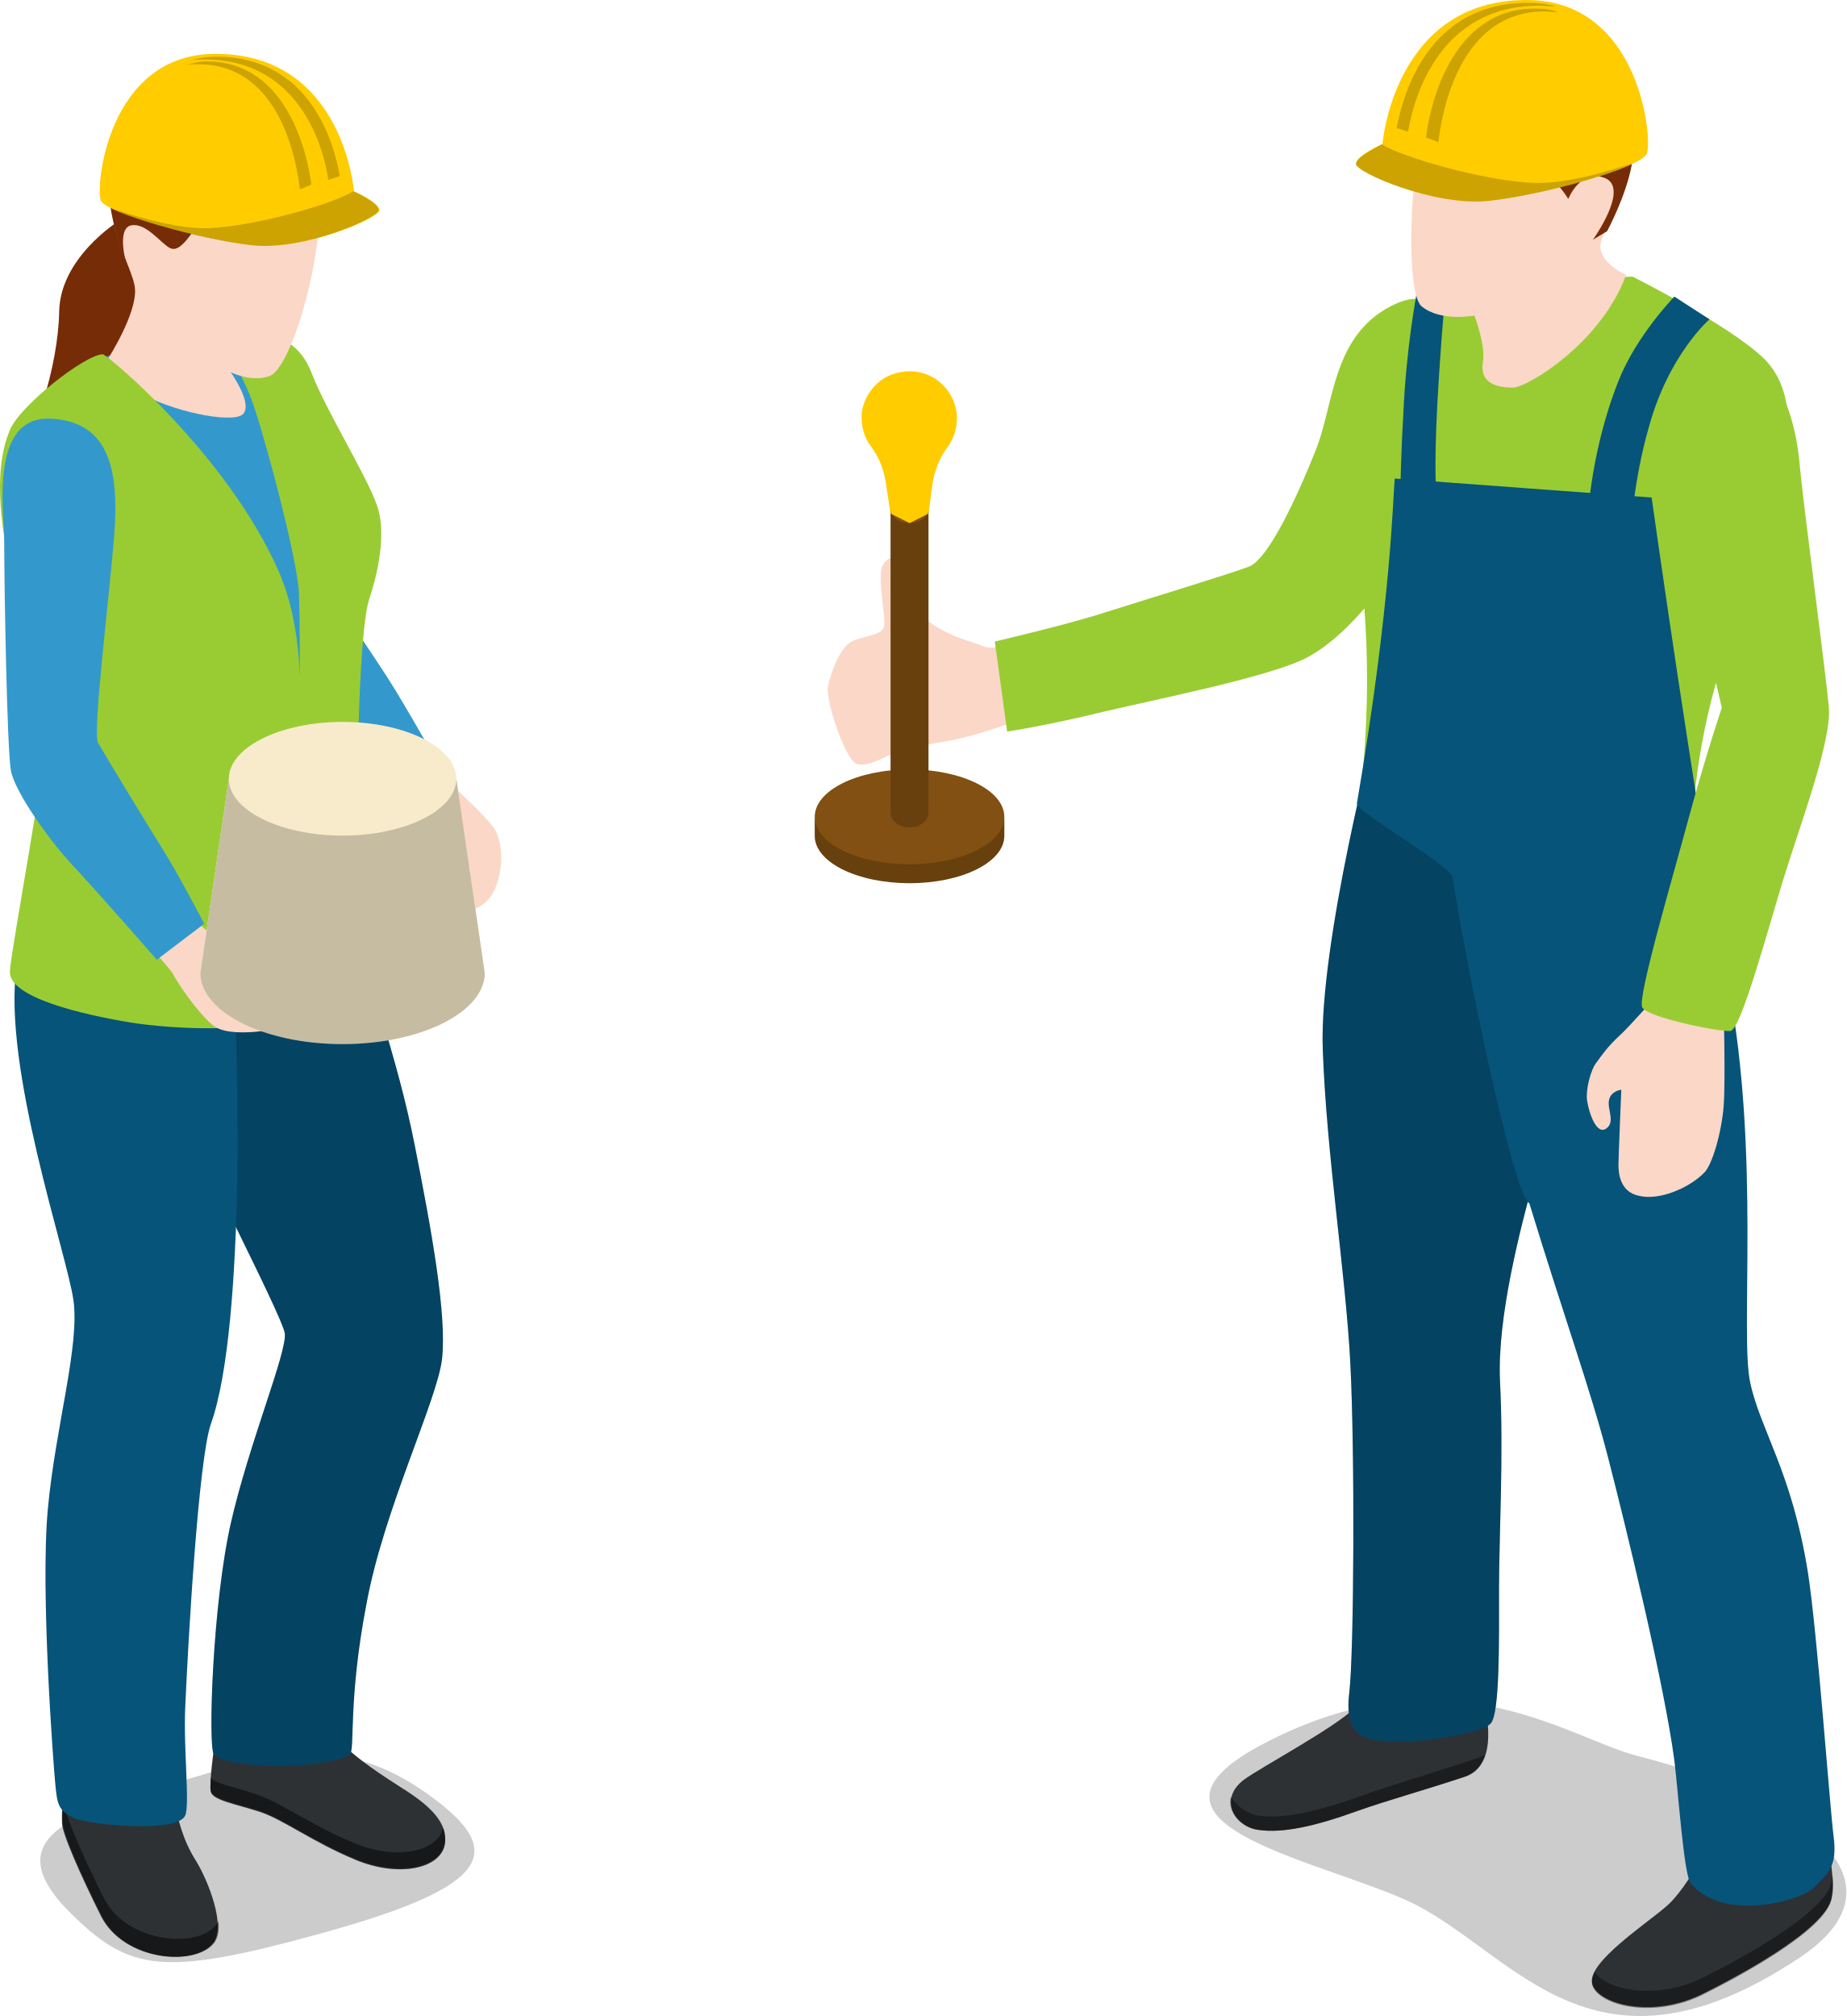
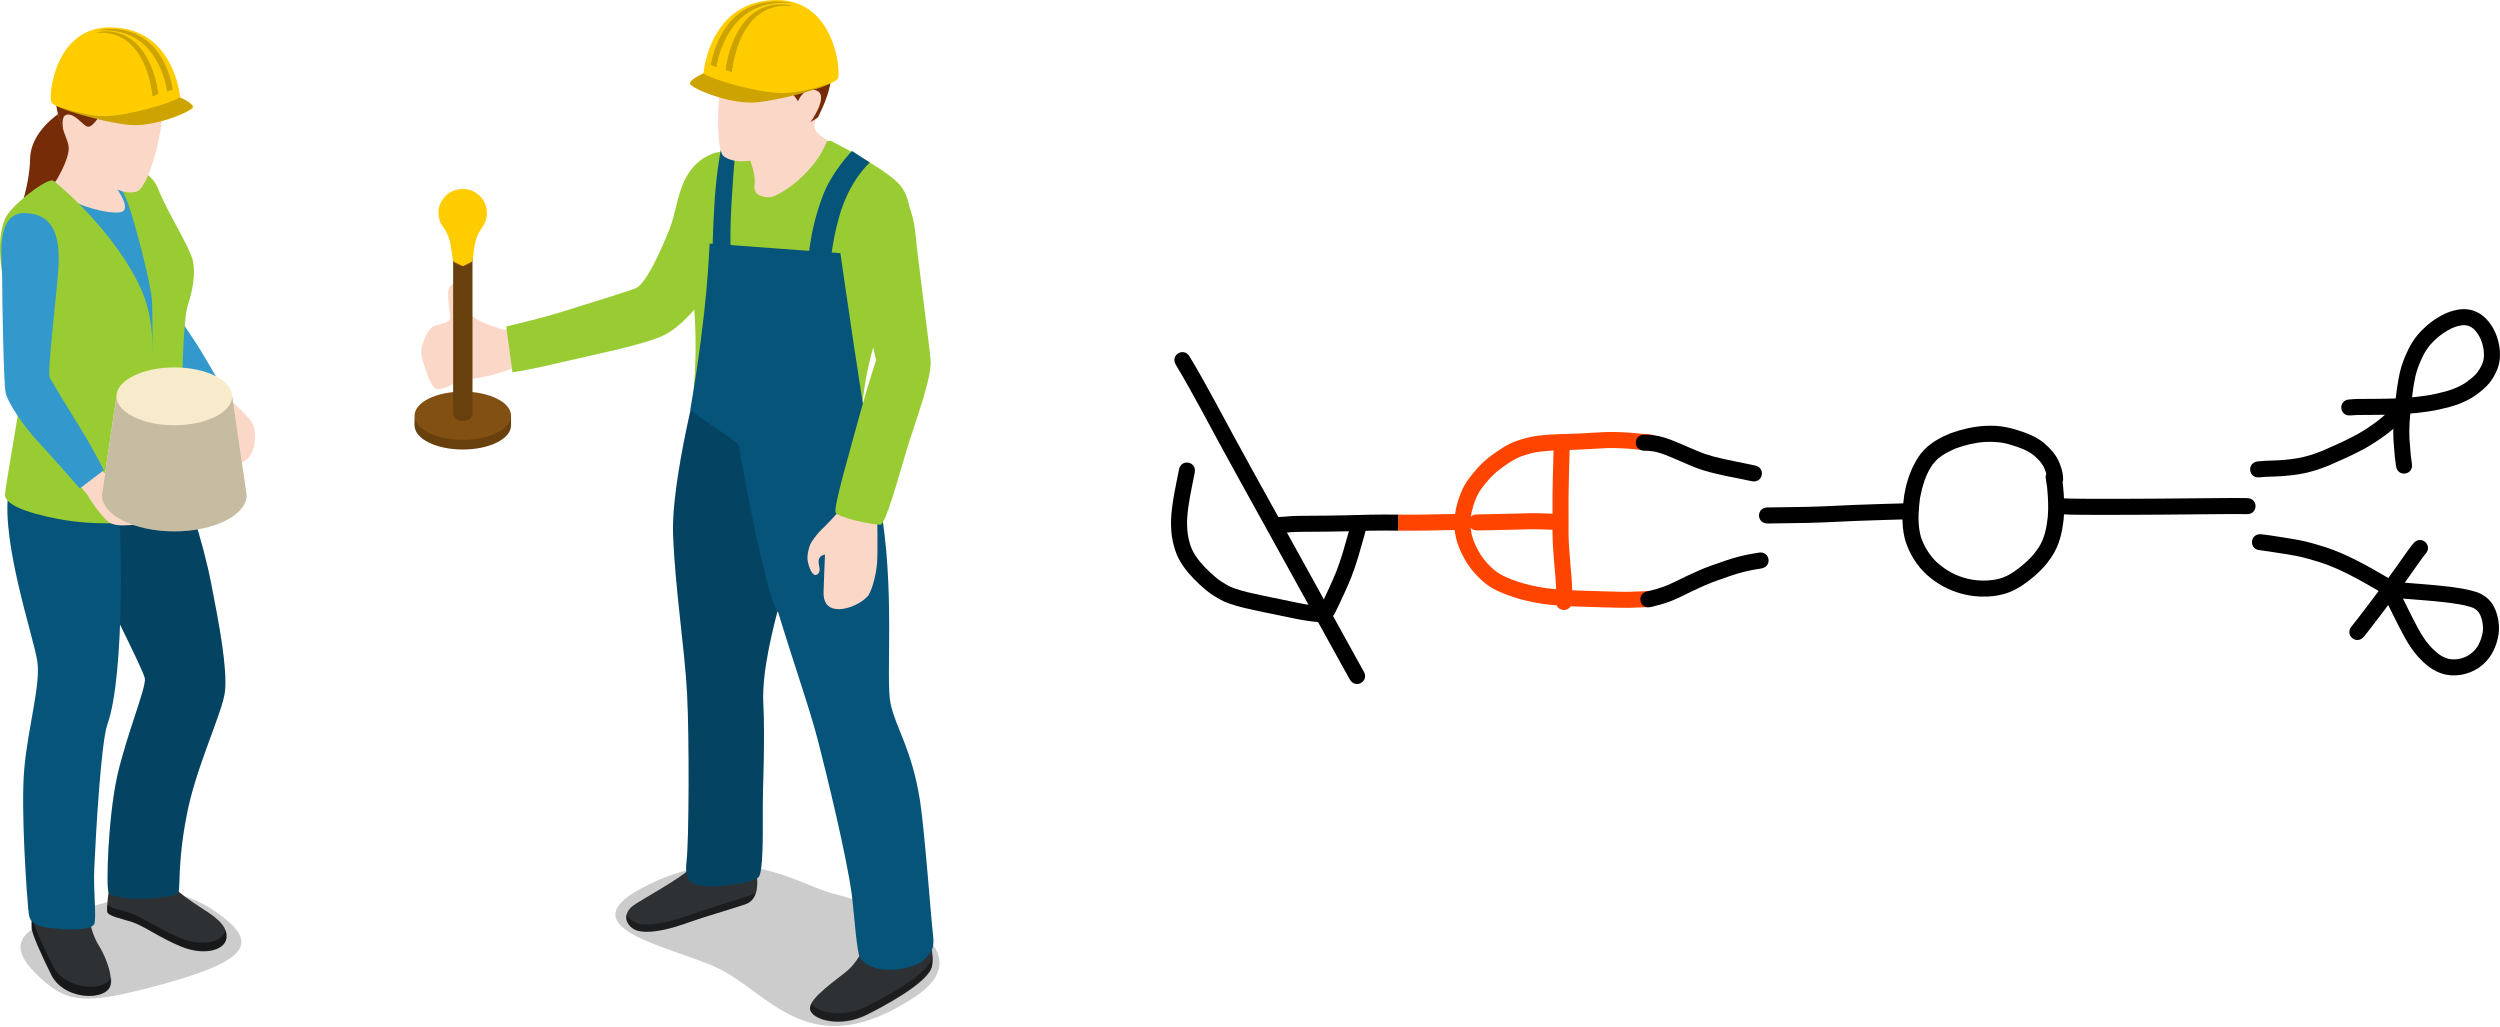
- <svg xmlns="http://www.w3.org/2000/svg" id="svg8" version="1.1" viewBox="0 0 51.543 56.289" height="56.289mm" width="51.543mm">
+ <svg xmlns="http://www.w3.org/2000/svg" id="svg8" version="1.1" viewBox="0 0 137.154 56.289" height="56.289mm" width="137.154mm">
  <defs id="defs2" />
  <g transform="translate(-94.74068,-106.2687)" id="layer1">
    <g transform="matrix(0.2645833,0,0,0.2645833,106.637,101.1622)" id="g889">
      <path style="fill:#fbd7c7" d="m 60.3,87.6 1.1,8.1 c 0,0 -3.9,1.4 -6.4,1.8 -2.5,0.4 -4.6,0.9 -5.3,1.1 -0.7,0.2 -3.1,1.8 -4.3,1.3 -1.2,-0.5 -3.3,-6.7 -3,-8.2 0.4,-1.8 1.4,-4.3 2.7,-4.8 1.3,-0.5 2.9,-0.6 3.2,-1.4 0.3,-0.8 -0.8,-5.4 -0.1,-6.6 0.7,-1.2 2,-0.9 2.1,-0.1 0.1,0.8 0.6,4.7 3,6.3 2.4,1.6 4.4,1.9 5.2,2.3 0.8,0.4 1.8,0.2 1.8,0.2 z" id="path815" />
      <path style="fill:#99cc33" d="m 60,87 1.3,9.5 c 0,0 4.1,-0.6 10.2,-2.1 6,-1.4 16.5,-3.5 20.8,-5.4 5.4,-2.4 10.9,-10.6 12.4,-14.3 1.5,-3.7 7.6,-28.5 -2.9,-23.1 -6.2,3.2 -6,10.3 -7.9,15.1 -1.9,4.8 -5,11.6 -7.1,12.4 C 84.7,79.9 75.5,82.7 71.4,84 67.7,85.2 60,87 60,87 Z" id="path817" />
      <path style="fill:#99cc33" d="m 98,107.9 c 2.5,-17.6 0.6,-27.2 0.3,-31.7 -0.5,-8 -3,-19.4 1.6,-22.3 2.7,-1.7 7.2,-4.3 9.9,-5.1 l 17.5,-0.3 c 0,0 10,5 13.7,8.5 6.1,5.7 0.6,18.4 -3.5,29.9 -6.3,17.8 -3.2,31.6 -3.7,32.5 -0.8,1.6 -30.3,3.4 -37.1,-1.6 -0.8,-0.6 0.7,-6 1.3,-9.9 z" id="path819" />
      <path style="opacity:0.2" d="m 144.9,225.9 c 12.3,-8.2 -0.2,-17 -17.1,-21.3 -7.4,-1.9 -20.2,-11.6 -39.8,-1.1 -15.8,8.5 7.5,12.3 16.4,16.8 10.7,5.5 19,19.9 40.5,5.6 z" id="path821" />
      <path style="fill:#2d3134" d="m 110.5,194.5 -10.4,1.2 c 0,0 -0.2,1.8 -2.1,3.8 -1.9,2 -10.1,6.4 -11.7,7.6 -2.8,2.1 -0.9,5 1.5,5.3 2.6,0.4 6.1,-0.4 10.5,-2 3.4,-1.2 7.4,-2.3 11.3,-3.6 3.3,-1.1 2.5,-5.9 2,-8 -0.6,-2 -1.1,-4.3 -1.1,-4.3 z" id="path823" />
      <path style="opacity:0.4" d="m 87.8,210.9 c 2.7,0.4 6.5,-0.5 11.2,-2.2 3.7,-1.3 7.9,-2.5 12,-3.9 0.3,-0.1 0.5,-0.2 0.7,-0.3 -0.3,1 -1,1.9 -2.2,2.3 -3.8,1.3 -7.8,2.4 -11.3,3.6 -4.4,1.6 -7.9,2.4 -10.5,2 -1.8,-0.3 -3.2,-1.9 -2.8,-3.5 0.6,1 1.7,1.8 2.9,2 z" id="path825" />
      <path style="fill:#06547a" d="m 100.3,95.6 c 0,0 -6.1,23.2 -5.7,34.4 0.4,11.2 2.4,23.6 2.9,33 0.5,9.4 0.4,30.7 -0.1,34.9 -0.6,4.8 1.8,5.1 4.8,5.2 3.1,0.1 9.1,-0.9 10.1,-1.9 1,-1 0.9,-8.7 0.9,-14.3 0,-5.6 0.5,-14 0.1,-21.9 -0.3,-6.8 2.2,-16.2 3.6,-21.4 1.4,-5.2 7.4,-22.6 7.8,-27.4 0.4,-4.8 0.1,-15.2 0.1,-15.2 z" id="path827" />
      <path style="opacity:0.2" d="m 100.3,95.6 c 0,0 -6.1,23.2 -5.7,34.4 0.4,11.2 2.4,23.6 2.9,33 0.5,9.4 0.4,30.7 -0.1,34.9 -0.6,4.8 1.8,5.1 4.8,5.2 3.1,0.1 9.1,-0.9 10.1,-1.9 1,-1 0.9,-8.7 0.9,-14.3 0,-5.6 0.5,-14 0.1,-21.9 -0.3,-6.8 2.2,-16.2 3.6,-21.4 1.4,-5.2 7.4,-22.6 7.8,-27.4 0.4,-4.8 0.1,-15.2 0.1,-15.2 z" id="path829" />
      <path style="fill:#2d3134" d="m 146.6,210.3 c -0.2,0.1 -10.6,2.2 -10.6,2.2 0,0 -2.7,6 -5.3,8.1 -2.1,1.8 -8,5.7 -7.7,7.9 0.3,2.2 6.3,4 11.9,1.1 2.6,-1.3 12.9,-6.6 13.4,-10.1 0.6,-3.9 -1.7,-9.2 -1.7,-9.2 z" id="path831" />
      <path style="opacity:0.4" d="m 134.9,227.9 c 2.6,-1.3 12.9,-6.6 13.4,-10.1 0,-0.2 0,-0.3 0.1,-0.5 0.1,0.8 0.1,1.6 -0.1,2.3 -0.5,3.5 -10.8,8.8 -13.4,10.1 -5.6,2.9 -11.6,1.1 -11.9,-1.1 0,-0.3 0.1,-0.7 0.3,-1.2 1.2,1.9 6.6,3.1 11.6,0.5 z" id="path833" />
      <g style="fill:#06547a" id="g841">
        <path d="m 102.2,69.8 c -0.2,1.6 -0.3,12.7 -4,34.3 0.1,1 9.9,6.5 10.1,7.8 1.2,8 6.3,33.3 8.1,34.4 3.7,12.1 6.5,19.8 8.3,26.8 1.8,7 5.9,23.7 7,32 0.4,3.2 1,12 1.7,12.9 3.3,4.1 11.3,2 12.9,0.6 1.7,-1.6 2.6,-2.4 2.2,-5.5 -0.4,-3.1 -1.7,-21.3 -2.7,-27.8 -1.7,-10.7 -5,-15 -6.1,-20.1 -1.1,-5.1 1.1,-24.1 -2.3,-42 -3.4,-17.9 -8.1,-51.4 -8.1,-51.4 z" id="path835" />
        <path d="m 135.4,53 c 0,0 -4.3,3.7 -6.4,11.4 -1.7,5.9 -1.7,10.6 -2.2,10.7 -0.5,0.1 -4.3,0 -4.3,0 0,0 0.1,-7.5 3.3,-15.6 1.9,-4.8 5.9,-8.9 5.9,-8.9 z" id="path837" />
        <path d="m 104.5,50.3 c 0,0 -1.1,5.7 -1.4,12.7 -0.3,5.3 -0.3,8 -0.3,8 l 3.8,0.6 c 0,0 -0.3,-2.3 0.1,-9.9 0.5,-8.7 1,-12.9 1,-12.9 z" id="path839" />
      </g>
      <path style="fill:#fbd7c7" d="m 126.6,48.3 c 0,0 -2.6,-1.1 -2.7,-2.9 -0.2,-1.9 5.6,-9.2 0.8,-16 -4.8,-6.8 -16.9,-5.5 -19,1.2 -2.1,6.7 -2.3,19.6 -0.7,21 2,1.7 5.6,1 5.6,1 0,0 1.2,3.1 0.9,4.9 -0.4,2.5 1.9,2.7 3.2,2.7 1.7,-0.1 9.4,-4.9 11.9,-11.9 z" id="path843" />
      <path style="fill:#762c07" d="m 124.6,43.7 -1.5,0.9 c 0,0 3.9,-5.4 1.3,-6.5 -2.6,-1.1 -3.9,2.2 -3.9,2.2 0,0 -1.9,-3.4 -5,-3.7 -3.1,-0.3 -11.4,-2.2 -11.1,-4.8 0.1,-1 3.4,-10 13.2,-8.3 9.9,1.7 10.2,9.9 9.6,13.2 -0.6,3.3 -2.6,7 -2.6,7 z" id="path845" />
      <path style="fill:#ffcc00" d="m 100.9,34.5 c 0,0 -2.8,1.2 -2.8,2.1 0,0.9 8.3,4.5 14,3.9 5.7,-0.6 16.1,-3.5 16.7,-5 0.6,-1.5 -0.7,-16.2 -12.7,-16.2 -14,0 -15.2,15.2 -15.2,15.2 z" id="path847" />
      <path style="opacity:0.2" d="m 98.1,36.6 c 0,0.9 8.3,4.5 14,3.9 4.6,-0.5 12.1,-2.4 15.2,-4 -3.1,1.1 -7.3,2.2 -10.4,2.1 -5.4,-0.2 -14.2,-2.8 -16.1,-4.1 0.1,0.1 -2.7,1.3 -2.7,2.1 z" id="path849" />
      <path style="opacity:0.2" d="m 102.4,32.8 1.2,0.4 c 0.6,-3.6 3.3,-13.3 13.8,-13.3 0.6,0 1.2,0.1 1.8,0.1 -0.9,-0.3 -1.9,-0.4 -3,-0.4 -10.4,0 -13.1,9.5 -13.8,13.2 z" id="path851" />
      <path style="opacity:0.2" d="m 106.8,34.3 c 0.3,-2.6 2,-13.8 11.2,-13.8 0.5,0 1,0.1 1.4,0.1 -0.7,-0.3 -1.5,-0.4 -2.4,-0.4 -9.1,0 -11.2,10.9 -11.5,13.6 z" id="path853" />
      <path style="fill:#fbd7c7" d="m 136.9,125.5 c 0,0 0.2,7.9 0,10.5 -0.2,2.7 -1.2,6.3 -2.1,7.1 -1.6,1.6 -4.7,2.9 -6.8,2.4 -2.1,-0.4 -2.2,-2.5 -2.2,-3.3 0,-0.8 0.3,-7.9 0.3,-7.9 0,0 -1.1,0.1 -1.3,1.1 -0.2,1 0.7,2.3 -0.3,3 -1,0.7 -1.8,-1.6 -2,-2.9 -0.2,-1.2 0.4,-3.4 1,-4.1 0.5,-0.7 1.2,-1.7 2.4,-2.8 1.2,-1.1 3.8,-4.1 3.8,-4.1 z" id="path855" />
      <path style="fill:#99cc33" d="m 135.8,56.2 c -4.7,1.1 -7.7,7 -6.1,13.9 1.6,6.9 3.7,13.1 4.8,15.9 1.1,2.8 2.2,8 2.2,8 0,0 -1.6,4.7 -3.4,11.3 -1.8,6.7 -5.5,19.2 -5,20.3 0.6,1.1 8.2,2.6 9.3,2.5 1.1,-0.1 3.8,-10.1 5.5,-15.7 1.7,-5.6 5.2,-14.8 4.9,-18.4 -0.3,-3.6 -2.8,-22.2 -3.1,-25.9 -0.6,-6.5 -3.7,-13.2 -9.1,-11.9 z" id="path857" />
    </g>
    <g transform="matrix(0.2645833,0,0,0.2645833,91.07451,100.3105)" id="g990">
      <path style="opacity:0.2" d="m 21.1,224.2 c 6.4,6.4 9.8,7 26.8,2.3 18.1,-5 19.3,-8.7 11.3,-14.5 -8,-5.8 -14.4,-5.1 -25.3,-1.8 -10.9,3.3 -21,5.7 -12.8,14 z" id="path944" />
      <path style="fill:#fbd7c7" d="m 60.5,104.4 c 0,0 4.3,3.9 5.4,5.4 1.4,2 0.9,5.9 -0.4,7.5 -1.4,1.7 -4,1.7 -4.2,1.3 -0.2,-0.4 1.9,-2.4 2.1,-3.3 0.1,-0.5 0,-1.3 0,-1.3 0,0 -0.8,0.2 -1.3,0 -1.9,-0.8 -4.1,-4.6 -4.2,-5.4 -0.1,-0.8 -1.3,-2.1 -1.3,-2.1 z" id="path946" />
      <path style="fill:#762c07" d="M 26.6,45.7 C 26.1,46 20.2,49.8 20.1,55.4 20,61.1 17.5,69.3 14.4,73.2 19.7,71.3 27.8,68.3 29,59.4 30.2,50.5 26.6,45.7 26.6,45.7 Z" id="path948" />
      <path style="fill:#2d3134" d="m 49.9,206.5 c 1.4,1.3 2.6,2.3 6.2,4.6 3.4,2.1 5,3.9 4.7,6 -0.4,2.6 -4.8,3.6 -9.4,1.7 -4.6,-1.9 -7.7,-4.3 -10.2,-5.1 -2.5,-0.8 -4.9,-1.2 -5.1,-2.1 -0.2,-1 0.4,-5.1 0.4,-5.1 z" id="path950" />
      <path style="opacity:0.5" d="m 41,211.9 c 2.6,0.9 5.6,3.2 10.2,5.1 4.5,1.9 8.9,0.9 9.4,-1.6 0.2,0.5 0.2,1 0.2,1.6 -0.4,2.6 -4.8,3.6 -9.4,1.7 -4.6,-1.9 -7.7,-4.3 -10.2,-5.1 -2.5,-0.8 -4.9,-1.2 -5.1,-2.1 -0.1,-0.3 0,-0.8 0,-1.4 0.5,0.7 2.6,1 4.9,1.8 z" id="path952" />
      <path style="fill:#2d3134" d="m 32.2,213 c 0.6,1.6 0.8,3.5 2.4,6 1.2,2 3.1,6.7 1.8,8.5 -1.9,2.6 -9.5,2 -11.9,-2.8 -2.1,-4.2 -4.1,-8.7 -4.1,-9.8 -0.1,-2.7 0.6,-5.2 0.6,-5.2 z" id="path954" />
      <path style="opacity:0.5" d="m 20.7,211.7 c 0,0.4 0,0.9 0,1.3 0,1.1 2,5.6 4.1,9.8 2.4,4.8 10,5.4 11.9,2.8 0.1,-0.1 0.2,-0.3 0.2,-0.4 0.1,0.9 0,1.7 -0.4,2.3 -1.9,2.6 -9.5,2 -11.9,-2.8 -2.1,-4.2 -4.1,-8.7 -4.1,-9.8 -0.1,-1.2 0,-2.3 0.2,-3.2 z" id="path956" />
      <path style="fill:#06547a" d="m 50,117.7 c 2.5,7.1 5.8,16.5 7.6,25.6 1.8,9.1 3.4,17.9 2.9,22.6 -0.5,4.4 -6.2,16 -8,26 -1.9,9.9 -1.2,15.2 -1.7,15.7 -0.9,0.9 -5.5,1.3 -7.5,1.3 -2,0 -6.3,-0.3 -6.9,-1.3 -0.6,-1 -0.1,-15.9 1.8,-24.3 1.9,-8.4 6,-18.2 5.7,-20.1 -0.3,-1.9 -9.8,-20.1 -11.9,-25.5 -2.1,-5.4 -3.8,-21.8 -3.8,-21.8 z" id="path958" />
      <path style="opacity:0.2" d="m 50,117.7 c 2.5,7.1 5.8,16.5 7.6,25.6 1.8,9.1 3.4,17.9 2.9,22.6 -0.5,4.4 -6.2,16 -8,26 -1.9,9.9 -1.2,15.2 -1.7,15.7 -0.9,0.9 -5.5,1.3 -7.5,1.3 -2,0 -6.3,-0.3 -6.9,-1.3 -0.6,-1 -0.1,-15.9 1.8,-24.3 1.9,-8.4 6,-18.2 5.7,-20.1 -0.3,-1.9 -9.8,-20.1 -11.9,-25.5 -2.1,-5.4 -3.8,-21.8 -3.8,-21.8 z" id="path960" />
      <path style="fill:#06547a" d="m 38.3,117.5 c 0,0 0.8,19.2 0.6,29.4 -0.2,10.2 -0.9,20.6 -2.8,25.9 -1.3,3.8 -2.4,22.9 -2.7,29.9 -0.2,4.4 0.5,10.2 0,11.4 -0.8,1.9 -10,1 -11.7,0.3 -1.7,-0.8 -1.8,-1.5 -2,-3.5 -0.2,-2 -1.6,-20.4 -0.8,-29.1 0.8,-8.7 3.4,-17.3 2.7,-22.1 -0.7,-4.9 -7.5,-24.6 -6,-35.1 1.5,-10.5 6.3,-14.8 6.3,-14.8 z" id="path962" />
      <path style="fill:#3399cc" d="m 60.7,104.2 -4,3.1 c 0,0 -4.3,-4.5 -7.5,-8.1 C 46,95.6 40,86.8 40,86.8 l 6.7,-4.6 c 0,0 6.6,9.4 8.9,13.2 2.3,3.8 5.1,8.8 5.1,8.8 z" id="path964" />
      <path style="fill:#3399cc" d="m 43.3,58 c -3.1,-0.9 -20.8,0.7 -24,5.6 -4.9,7.6 2.8,25.8 2.6,31.2 -0.1,5.3 -1.2,17.5 -1.7,20.1 -0.5,2.6 13.9,11.5 21.3,11.3 7.4,-0.2 8.7,-4.9 8.8,-7.1 0.1,-2.2 0,-20.7 -0.3,-23.5 -0.3,-2.8 -0.6,-6.6 0,-8.8 0.6,-2.2 5.1,-6.5 3.3,-10.5 C 51.5,72.3 48.2,68.7 47,65 46,61.4 45.1,58.5 43.3,58 Z" id="path966" />
      <path style="fill:#99cc33" d="m 36.7,58 c 1.4,-0.2 7.8,-1.9 10,3.8 1.6,4.2 6.4,11.8 7.1,14.6 0.7,2.7 0,6.4 -1,9.4 -1,3 -1.4,18.2 -1.1,25.3 0.3,7.1 2.9,15.1 2.1,16.7 -0.8,1.7 -6.1,2.3 -7.8,2 -1.7,-0.3 -0.9,-18 -0.7,-25.3 0.1,-3.4 0.3,-12.8 0.1,-19.3 C 45.3,81.6 41.6,67.9 40.4,64.7 39.2,61.4 36.7,58 36.7,58 Z" id="path968" />
      <path style="fill:#fbd7c7" d="m 36.3,31.8 c 5.2,0.1 12,6.1 11.3,13.8 -0.6,7.7 -3.4,15.9 -5.3,16.6 -1.9,0.7 -4.1,-0.4 -4.1,-0.4 0,0 2.5,3.5 1.2,4.5 -1.3,0.9 -7.6,-0.4 -10.9,-2.4 -3.3,-2 -3.2,-3.6 -3.2,-3.6 0,0 3,-4.7 2.8,-7.3 -0.2,-2.6 -4.4,-7.9 -1.6,-14.6 2.7,-6.4 5.8,-6.7 9.8,-6.6 z" id="path970" />
      <path style="fill:#762c07" d="m 47.7,41.9 c -0.4,1.3 -3.4,1.9 -6.2,2 -2.7,0.1 -5.3,0.4 -6.5,2 -1.2,1.6 -2.2,3.3 -3.2,2.8 -1,-0.5 -2.5,-2.7 -4.1,-2.4 -1.5,0.3 -0.6,3.7 -0.6,3.7 0,0 -4.7,-10.6 1,-16 4.1,-3.9 10.7,-3.7 15.2,0.1 4.4,3.7 4.6,7.2 4.4,7.8 z" id="path972" />
      <path style="fill:#99cc33" d="m 24.7,59.9 c -2,0.1 -8.8,5.5 -9.8,8 -3.8,8.9 4,26.2 4,30.3 0,4.1 -3.8,24 -4,26.8 -0.2,2.8 7.8,4.6 12.6,5.4 4.8,0.8 14.3,1.1 15.2,-0.7 0.9,-1.8 3.2,-18 3,-26.4 -0.2,-8.4 0.2,-14.2 -2.4,-20.4 -5.4,-12.4 -18.2,-23 -18.6,-23 z" id="path974" />
      <path style="fill:#fbd7c7" d="m 34.6,119.4 c 0,0 0.6,1.3 1.3,1.3 0.6,0 3.5,-0.1 4.2,1.3 0.7,1.4 0.6,2.2 2.5,3.3 1.9,1.2 5.5,1.4 5.4,2.5 -0.1,1.3 -2,2.5 -3.3,2.9 -1.3,0.4 -6.6,1.5 -8.4,0 -1.8,-1.5 -3.9,-4.8 -4.2,-5.4 -0.3,-0.6 -2.1,-2.3 -2.1,-2.9 0,-0.7 4.6,-3 4.6,-3 z" id="path976" />
      <path style="fill:#3399cc" d="m 35.4,120 -5,3.8 c 0,0 -6.1,-7 -9.1,-10.2 -2.2,-2.4 -5.9,-7.5 -6.3,-9.8 -0.4,-2.3 -0.7,-19.3 -0.7,-24.2 0,-3 -1.6,-13.2 4.9,-12.9 6.5,0.3 7.2,6 6.7,12.4 -0.5,6.4 -2.3,20.7 -1.7,21.8 0.5,0.9 5.1,8.5 6.8,11.2 1.7,2.7 4.4,7.9 4.4,7.9 z" id="path978" />
      <g id="g988">
        <path style="fill:#ffcc00" d="m 51.2,42.7 c 0,0 2.7,1.2 2.7,2 0,0.8 -7.9,4.3 -13.4,3.7 C 35,47.8 25.1,45 24.5,43.7 23.9,42.3 25.2,28.2 36.6,28.2 c 13.5,0 14.6,14.5 14.6,14.5 z" id="path980" />
        <path style="opacity:0.2" d="m 53.8,44.7 c 0,0.8 -7.9,4.3 -13.4,3.7 -4.4,-0.5 -11.5,-2.3 -14.5,-3.8 3,1 7,2.1 9.9,2 5.2,-0.2 13.6,-2.7 15.3,-3.9 0.1,0 2.7,1.2 2.7,2 z" id="path982" />
        <path style="opacity:0.2" d="m 49.7,41.1 -1.2,0.4 C 48,38 45.4,28.8 35.5,28.8 c -0.6,0 -1.2,0 -1.7,0.1 0.9,-0.2 1.8,-0.4 2.9,-0.4 9.8,0 12.4,9 13,12.6 z" id="path984" />
        <path style="opacity:0.2" d="M 45.5,42.5 C 45.2,40 43.6,29.3 34.8,29.3 c -0.5,0 -0.9,0 -1.4,0.1 0.7,-0.2 1.5,-0.4 2.3,-0.4 8.7,0 10.7,10.4 11,13 z" id="path986" />
      </g>
    </g>
    <g transform="translate(24.44993,-3.314011)" id="g1088">
      <path style="fill:#f8ebcb;stroke-width:0.265" d="m 79.854,134.766 c 2.196,0 3.969,0.9 3.969,1.984 l -0.794,-5.424 c 0,-0.873 -1.429,-1.587 -3.175,-1.587 -1.746,0 -3.175,0.714 -3.175,1.587 l -0.794,5.424 c 0,-1.085 1.773,-1.984 3.969,-1.984 z" id="path899-5" />
      <path style="fill:#f8ebcb;stroke-width:0.265" d="m 79.854,132.914 c -1.746,0 -3.175,-0.714 -3.175,-1.587 l -0.794,5.424 c 0,1.085 1.773,1.984 3.969,1.984 2.196,0 3.969,-0.9 3.969,-1.984 l -0.794,-5.424 c 0,0.873 -1.429,1.587 -3.175,1.587 z" id="path903-2" />
      <path style="opacity:0.2;stroke-width:0.265" d="m 79.854,132.914 c -1.746,0 -3.175,-0.714 -3.175,-1.587 l -0.794,5.424 c 0,1.085 1.773,1.984 3.969,1.984 2.196,0 3.969,-0.9 3.969,-1.984 l -0.794,-5.424 c 0,0.873 -1.429,1.587 -3.175,1.587 z" id="path905-9" />
    </g>
    <g id="g1075">
      <path style="fill:#825012;stroke-width:0.265" d="m 120.131,127.753 c -1.455,0 -2.646,0.582 -2.646,1.323 v 0.529 c 0,0.741 1.191,1.323 2.646,1.323 1.455,0 2.646,-0.582 2.646,-1.323 v -0.529 c 0,-0.741 -1.191,-1.323 -2.646,-1.323 z" id="path891" />
      <path style="opacity:0.2;stroke-width:0.265" d="m 120.131,130.399 c -1.455,0 -2.646,-0.582 -2.646,-1.323 v 0.529 c 0,0.741 1.191,1.323 2.646,1.323 1.455,0 2.646,-0.582 2.646,-1.323 v -0.529 c 0,0.741 -1.191,1.323 -2.646,1.323 z" id="path893" />
      <path style="fill:#825012;stroke-width:0.335" d="m 120.131,120.016 c -0.291,0 -0.529,0.169 -0.529,0.423 v 8.504 c 0,0.254 0.238,0.423 0.529,0.423 0.291,0 0.529,-0.169 0.529,-0.423 v -8.504 c 0,-0.254 -0.238,-0.423 -0.529,-0.423 z" id="path895" />
      <path style="fill:#ffcc00;stroke-width:0.265" d="m 121.454,117.963 c 0,-0.82 -0.741,-1.482 -1.614,-1.296 -0.529,0.106 -0.926,0.529 -1.032,1.058 -0.053,0.397 0.053,0.767 0.265,1.032 0.212,0.291 0.344,0.635 0.397,1.005 l 0.132,0.847 0.529,0.265 0.529,-0.265 0.106,-0.794 c 0.053,-0.37 0.185,-0.741 0.423,-1.058 0.159,-0.212 0.265,-0.503 0.265,-0.794 z" id="path901" />
      <path style="opacity:0.2;stroke-width:0.334" d="m 120.131,120.874 c -0.291,0 -0.529,-0.169 -0.529,-0.423 v 8.493 c 0,0.254 0.238,0.423 0.529,0.423 0.291,0 0.529,-0.169 0.529,-0.423 v -8.493 c 0,0.254 -0.238,0.423 -0.529,0.423 z" id="path897" />
    </g>
  </g>
+   <path style="fill:#ff4400;fill-opacity:1;fill-rule:nonzero;stroke:none;stroke-width:0.265" id="path3" d="m 90.471,23.823 c -0.259,-0.006 -0.516,-0.037 -0.774,-0.06 -0.502,-0.051 -1.005,-0.067 -1.509,-0.064 -0.464,0.019 -0.928,0.051 -1.392,0.075 -0.406,0.021 -0.812,0.034 -1.218,0.044 -0.372,0.007 -0.743,0.036 -1.114,0.075 -0.435,0.045 -0.858,0.156 -1.27,0.299 -0.52,0.187 -0.975,0.502 -1.415,0.829 -0.478,0.354 -0.871,0.795 -1.22,1.272 -0.353,0.479 -0.545,1.036 -0.682,1.608 -0.083,0.441 -0.117,0.895 -0.05,1.342 0.013,0.09 0.034,0.178 0.052,0.267 0.12,0.505 0.347,0.968 0.617,1.407 0.275,0.421 0.617,0.786 1.007,1.102 0.45,0.346 0.98,0.552 1.512,0.735 0.542,0.177 1.1,0.295 1.663,0.38 0.584,0.076 1.172,0.113 1.76,0.139 0.541,0.021 1.081,0.036 1.622,0.05 0.435,0.007 0.87,0.028 1.306,0.024 0.333,-0.009 0.666,-0.025 0.999,-0.037 0.047,-0.002 0.093,-0.003 0.14,-0.005 0.622,-0.021 0.592,-0.901 -0.03,-0.879 v 0 c -0.047,0.002 -0.095,0.003 -0.142,0.005 -0.326,0.012 -0.651,0.027 -0.977,0.037 -0.424,0.006 -0.849,-0.018 -1.273,-0.024 -0.535,-0.014 -1.07,-0.028 -1.605,-0.049 -0.558,-0.025 -1.115,-0.059 -1.669,-0.13 -0.51,-0.076 -1.015,-0.183 -1.507,-0.342 -0.436,-0.15 -0.876,-0.311 -1.249,-0.59 -0.315,-0.248 -0.584,-0.545 -0.808,-0.878 -0.217,-0.348 -0.401,-0.717 -0.503,-1.116 -0.085,-0.409 -0.092,-0.821 -0.008,-1.232 0.108,-0.459 0.255,-0.909 0.538,-1.294 0.295,-0.407 0.628,-0.783 1.033,-1.084 0.368,-0.274 0.746,-0.544 1.18,-0.704 0.348,-0.122 0.706,-0.216 1.074,-0.255 0.347,-0.037 0.694,-0.063 1.043,-0.07 0.414,-0.01 0.829,-0.023 1.243,-0.045 0.45,-0.024 0.901,-0.054 1.351,-0.074 0.477,-0.003 0.952,0.012 1.427,0.06 0.279,0.024 0.557,0.058 0.837,0.063 0.622,0.009 0.636,-0.87 0.013,-0.88 z" />
+   <path style="fill:#000000;fill-opacity:1;fill-rule:nonzero;stroke:none;stroke-width:0.265" id="path4" d="m 96.975,28.72 c 0.416,-0.006 0.832,-0.012 1.248,-0.018 0.607,-0.007 1.214,-0.015 1.821,-0.042 0.587,-0.03 1.175,-0.057 1.762,-0.081 0.543,-0.021 1.086,-0.038 1.629,-0.055 0.41,-0.012 0.819,-0.023 1.229,-0.034 0.622,-0.016 0.6,-0.896 -0.022,-0.88 v 0 c -0.411,0.01 -0.822,0.021 -1.233,0.034 -0.546,0.016 -1.092,0.034 -1.638,0.055 -0.589,0.024 -1.178,0.051 -1.766,0.081 -0.598,0.027 -1.196,0.035 -1.794,0.041 -0.416,0.006 -0.832,0.012 -1.248,0.018 -0.622,0.009 -0.61,0.889 0.013,0.88 z" />
+   <path style="fill:#000000;fill-opacity:1;fill-rule:nonzero;stroke:none;stroke-width:0.265" id="path5" d="m 113.186,26.263 c 0.002,-0.296 -0.089,-0.577 -0.194,-0.85 -0.176,-0.45 -0.497,-0.801 -0.857,-1.111 -0.437,-0.357 -0.968,-0.553 -1.499,-0.72 -0.368,-0.111 -0.744,-0.194 -1.128,-0.218 -0.275,-0.018 -0.349,-0.008 -0.627,0.002 -0.645,0.036 -1.272,0.19 -1.878,0.405 -0.503,0.21 -0.997,0.466 -1.388,0.853 -0.085,0.084 -0.16,0.178 -0.24,0.266 -0.403,0.545 -0.664,1.181 -0.819,1.838 -0.033,0.14 -0.056,0.282 -0.085,0.424 -0.094,0.681 -0.148,1.386 -0.038,2.069 0.023,0.143 0.06,0.283 0.09,0.424 0.231,0.733 0.637,1.398 1.212,1.913 0.118,0.106 0.247,0.198 0.37,0.297 0.636,0.457 1.365,0.744 2.141,0.841 0.142,0.018 0.285,0.022 0.428,0.034 0.523,0.014 1.05,-0.046 1.542,-0.233 0.294,-0.111 0.401,-0.186 0.672,-0.341 0.523,-0.355 1.019,-0.765 1.416,-1.26 0.081,-0.101 0.153,-0.209 0.23,-0.313 0.451,-0.673 0.594,-1.336 0.684,-2.124 0.056,-0.617 0.021,-1.235 -0.04,-1.849 -0.046,-0.332 -0.02,-0.17 -0.076,-0.486 -0.109,-0.613 -0.975,-0.459 -0.866,0.154 v 0 c 0.049,0.272 0.026,0.133 0.067,0.419 0.055,0.553 0.089,1.11 0.041,1.665 -0.066,0.6 -0.176,1.192 -0.52,1.703 -0.061,0.085 -0.119,0.173 -0.184,0.255 -0.332,0.422 -0.754,0.767 -1.191,1.074 -0.185,0.109 -0.299,0.186 -0.498,0.264 -0.385,0.152 -0.799,0.201 -1.211,0.194 -0.116,-0.008 -0.232,-0.01 -0.347,-0.024 -0.63,-0.073 -1.222,-0.297 -1.74,-0.663 -0.237,-0.185 -0.358,-0.263 -0.559,-0.485 -0.321,-0.355 -0.557,-0.772 -0.71,-1.223 -0.025,-0.11 -0.056,-0.22 -0.075,-0.331 -0.1,-0.591 -0.05,-1.213 0.026,-1.803 0.128,-0.656 0.307,-1.296 0.699,-1.849 0.144,-0.167 0.179,-0.222 0.35,-0.361 0.273,-0.222 0.595,-0.373 0.915,-0.513 0.522,-0.188 1.061,-0.321 1.617,-0.355 0.501,-0.022 0.978,0.015 1.457,0.176 0.419,0.13 0.843,0.275 1.192,0.55 0.253,0.212 0.483,0.45 0.608,0.761 0.069,0.174 0.136,0.353 0.134,0.543 0.009,0.622 0.889,0.61 0.88,-0.013 z" />
+   <path style="fill:#000000;fill-opacity:1;fill-rule:nonzero;stroke:none;stroke-width:0.265" id="path6" d="m 113.155,28.218 c 0.622,0.029 1.245,0.026 1.868,0.028 1.15,0.002 2.299,-0.003 3.449,-0.011 1.154,-0.008 2.308,-0.019 3.462,-0.03 0.446,-0.009 0.891,-0.003 1.337,0.002 0.622,0.007 0.633,-0.872 0.011,-0.88 v 0 c -0.452,-0.005 -0.904,-0.012 -1.356,-0.002 -1.153,0.011 -2.306,0.022 -3.459,0.03 -1.147,0.007 -2.294,0.013 -3.44,0.011 -0.628,-0.002 -1.256,-7.26e-4 -1.884,-0.028 -0.622,0.009 -0.61,0.889 0.013,0.88 z" />
+   <path style="fill:#ff4400;fill-opacity:1;fill-rule:nonzero;stroke:none;stroke-width:0.265" id="path7" d="m 85.243,24.277 c -0.007,0.35 -0.019,0.7 -0.029,1.05 -0.018,0.65 -0.033,1.3 -0.041,1.95 -0.003,0.648 -7.04e-4,1.295 5.95e-4,1.943 0.001,0.48 0.036,0.959 0.074,1.437 0.027,0.359 0.062,0.717 0.09,1.075 0.018,0.266 0.042,0.532 0.044,0.799 6.99e-4,0.146 -0.011,0.292 -0.02,0.438 -0.041,0.621 0.837,0.679 0.878,0.058 v 0 c 0.011,-0.168 0.023,-0.336 0.022,-0.504 -0.004,-0.287 -0.026,-0.572 -0.047,-0.858 -0.028,-0.359 -0.063,-0.717 -0.09,-1.076 -0.036,-0.456 -0.07,-0.912 -0.071,-1.369 -0.001,-0.644 -0.004,-1.287 -6.89e-4,-1.931 0.008,-0.645 0.022,-1.291 0.041,-1.936 0.01,-0.354 0.022,-0.707 0.029,-1.061 0.009,-0.622 -0.87,-0.636 -0.88,-0.013 z" />
+   <path style="fill:#ff4400;fill-opacity:1;fill-rule:nonzero;stroke:none;stroke-width:0.265" id="path8" d="m 85.338,28.194 c -0.257,-0.017 -0.515,-0.025 -0.772,-0.033 -0.488,-0.019 -0.977,0.002 -1.465,0.017 -0.539,0.017 -1.078,0.027 -1.617,0.036 -0.307,0.005 -0.156,0.002 -0.452,0.006 -0.622,0.008 -0.61,0.888 0.012,0.88 v 0 c 0.298,-0.004 0.147,-0.002 0.455,-0.006 0.543,-0.009 1.087,-0.019 1.63,-0.036 0.47,-0.014 0.94,-0.035 1.41,-0.017 0.242,0.008 0.483,0.015 0.724,0.03 0.62,0.054 0.696,-0.823 0.076,-0.877 z" />
+   <path style="fill:#000000;fill-opacity:1;fill-rule:nonzero;stroke:none;stroke-width:0.265" id="path9" d="m 90.204,24.727 c 0.075,3.48e-4 0.15,0.003 0.225,0.006 0.137,0.009 0.272,0.03 0.406,0.056 0.168,0.04 0.33,0.096 0.492,0.154 0.163,0.061 0.324,0.126 0.484,0.195 0.152,0.062 0.302,0.13 0.452,0.197 0.158,0.069 0.318,0.134 0.476,0.203 0.158,0.07 0.32,0.13 0.483,0.188 0.181,0.062 0.364,0.119 0.549,0.17 0.207,0.056 0.416,0.103 0.625,0.15 0.25,0.058 0.501,0.109 0.753,0.157 0.247,0.047 0.494,0.099 0.74,0.152 0.146,0.031 0.074,0.016 0.217,0.045 0.609,0.125 0.787,-0.736 0.177,-0.862 v 0 c -0.137,-0.028 -0.067,-0.014 -0.209,-0.044 -0.253,-0.054 -0.506,-0.107 -0.76,-0.156 -0.243,-0.046 -0.485,-0.096 -0.726,-0.152 -0.195,-0.043 -0.39,-0.088 -0.584,-0.14 -0.163,-0.045 -0.324,-0.096 -0.484,-0.15 -0.145,-0.052 -0.29,-0.106 -0.432,-0.168 -0.155,-0.067 -0.312,-0.132 -0.467,-0.199 -0.153,-0.068 -0.306,-0.138 -0.462,-0.201 -0.177,-0.076 -0.355,-0.148 -0.536,-0.215 -0.204,-0.073 -0.41,-0.143 -0.622,-0.189 -0.177,-0.034 -0.355,-0.061 -0.535,-0.071 -0.083,-0.004 -0.166,-0.006 -0.249,-0.007 -0.622,-0.009 -0.636,0.87 -0.013,0.88 z" />
+   <path style="fill:#000000;fill-opacity:1;fill-rule:nonzero;stroke:none;stroke-width:0.265" id="path10" d="m 90.573,33.298 c -0.007,0.002 -0.028,0.007 -0.021,0.005 0.093,-0.019 0.186,-0.045 0.279,-0.067 0.209,-0.047 0.413,-0.115 0.617,-0.182 0.251,-0.081 0.492,-0.189 0.731,-0.3 0.229,-0.109 0.456,-0.222 0.684,-0.334 0.221,-0.105 0.443,-0.206 0.667,-0.305 0.219,-0.1 0.445,-0.183 0.67,-0.266 0.254,-0.092 0.511,-0.178 0.766,-0.266 0.207,-0.073 0.419,-0.134 0.631,-0.191 0.181,-0.048 0.364,-0.087 0.547,-0.123 0.145,-0.029 0.291,-0.048 0.436,-0.073 0.021,-0.004 0.043,-0.008 0.064,-0.012 0.611,-0.117 0.446,-0.981 -0.165,-0.864 v 0 c -0.017,0.003 -0.035,0.007 -0.052,0.01 -0.15,0.027 -0.303,0.045 -0.452,0.076 -0.203,0.04 -0.406,0.083 -0.607,0.137 -0.232,0.063 -0.463,0.129 -0.689,0.209 -0.261,0.09 -0.523,0.177 -0.782,0.272 -0.244,0.089 -0.488,0.18 -0.724,0.287 -0.234,0.104 -0.467,0.209 -0.697,0.319 -0.222,0.109 -0.442,0.219 -0.666,0.325 -0.209,0.097 -0.419,0.193 -0.64,0.264 -0.181,0.06 -0.361,0.121 -0.547,0.162 -0.093,0.023 -0.186,0.047 -0.279,0.067 -0.601,0.162 -0.372,1.012 0.229,0.85 z" />
+   <path style="fill:#ff4400;fill-opacity:1;fill-rule:nonzero;stroke:none;stroke-width:0.265" d="m 76.702,29.113 c 0.561,0.003 1.121,0.005 1.682,-0.007 0.449,-0.009 0.898,-0.023 1.348,-0.026 0.184,-9.97e-4 0.369,0.002 0.553,0.005 0.622,0.009 0.636,-0.87 0.013,-0.88 l 1.1e-5,-3.6e-5 c -0.19,-0.003 -0.38,-0.006 -0.571,-0.005 -0.454,0.003 -0.907,0.017 -1.361,0.026 -0.553,0.012 -1.106,0.01 -1.659,0.007" id="path20" />
+   <path style="fill:#000000;fill-opacity:1;fill-rule:nonzero;stroke:none;stroke-width:0.265" d="m 76.707,28.233 c -0.514,-0.006 -1.028,-0.006 -1.542,0.003 -0.451,0.009 -0.902,0.024 -1.353,0.035 -0.377,0.009 -0.754,0.014 -1.131,0.018 -0.261,0.003 -0.522,0.005 -0.782,0.006 -0.187,5.55e-4 -0.374,-8.9e-5 -0.561,0.005 -0.15,0.004 -0.299,0.009 -0.449,0.011 -0.138,0.008 -0.275,0.022 -0.413,0.033 -0.093,0.007 -0.186,0.012 -0.28,0.016 -0.622,0.028 -0.582,0.907 0.04,0.879 v 0 c 0.102,-0.005 0.205,-0.01 0.307,-0.018 0.121,-0.009 0.242,-0.021 0.363,-0.031 0.151,-0.003 0.303,-0.007 0.454,-0.012 0.181,-0.005 0.361,-0.004 0.542,-0.004 0.263,-0.001 0.525,-0.003 0.788,-0.006 0.381,-0.004 0.762,-0.009 1.143,-0.018 0.449,-0.011 0.898,-0.026 1.347,-0.035 0.507,-0.009 1.014,-0.01 1.521,-0.003" id="path11" />
+   <path style="fill:#000000;fill-opacity:1;fill-rule:nonzero;stroke:none;stroke-width:0.265" id="path12" d="m 64.513,20.022 c 0.476,0.784 0.914,1.592 1.356,2.395 1.388,2.587 2.814,5.153 4.237,7.721 1.18,2.123 2.343,4.255 3.523,6.377 0.141,0.254 0.282,0.508 0.424,0.761 0.303,0.544 1.072,0.116 0.769,-0.428 v 0 c -0.141,-0.254 -0.282,-0.507 -0.423,-0.761 -1.18,-2.122 -2.343,-4.254 -3.522,-6.376 -1.423,-2.567 -2.848,-5.132 -4.236,-7.719 -0.452,-0.822 -0.9,-1.647 -1.388,-2.448 -0.337,-0.523 -1.077,-0.046 -0.74,0.477 z" />
+   <path style="fill:#000000;fill-opacity:1;fill-rule:nonzero;stroke:none;stroke-width:0.265" id="path13" d="m 74.081,28.825 c -0.028,0.14 -0.068,0.277 -0.105,0.414 -0.104,0.349 -0.2,0.701 -0.301,1.051 -0.106,0.359 -0.231,0.712 -0.362,1.062 -0.121,0.299 -0.251,0.596 -0.387,0.889 -0.093,0.209 -0.196,0.414 -0.292,0.623 -0.061,0.135 -0.129,0.267 -0.195,0.4 -0.276,0.557 0.512,0.948 0.788,0.391 v 0 c 0.07,-0.141 0.141,-0.28 0.206,-0.423 0.095,-0.207 0.198,-0.412 0.291,-0.62 0.145,-0.313 0.284,-0.63 0.413,-0.951 0.139,-0.372 0.271,-0.746 0.383,-1.126 0.102,-0.355 0.2,-0.711 0.305,-1.065 0.049,-0.18 0.102,-0.36 0.13,-0.544 0.071,-0.618 -0.803,-0.719 -0.874,-0.101 z" />
+   <path style="fill:#000000;fill-opacity:1;fill-rule:nonzero;stroke:none;stroke-width:0.265" id="path14" d="m 72.503,33.266 c -0.153,-0.015 -0.306,-0.034 -0.459,-0.052 -0.27,-0.03 -0.538,-0.08 -0.804,-0.132 -0.326,-0.069 -0.652,-0.136 -0.978,-0.204 -0.302,-0.06 -0.603,-0.125 -0.905,-0.186 -0.296,-0.06 -0.59,-0.125 -0.883,-0.195 -0.261,-0.061 -0.517,-0.138 -0.77,-0.224 -0.235,-0.079 -0.448,-0.211 -0.657,-0.342 -0.237,-0.145 -0.442,-0.336 -0.65,-0.519 -0.196,-0.183 -0.381,-0.378 -0.554,-0.583 -0.162,-0.192 -0.302,-0.401 -0.417,-0.624 -0.108,-0.219 -0.172,-0.455 -0.225,-0.692 -0.068,-0.301 -0.076,-0.609 -0.077,-0.916 0.013,-0.441 0.081,-0.878 0.155,-1.313 0.072,-0.401 0.155,-0.799 0.235,-1.198 0.011,-0.053 0.021,-0.107 0.031,-0.16 0.119,-0.611 -0.745,-0.779 -0.864,-0.168 v 0 c -0.01,0.052 -0.02,0.103 -0.03,0.155 -0.082,0.408 -0.166,0.815 -0.24,1.224 -0.082,0.485 -0.157,0.973 -0.168,1.465 0.002,0.371 0.016,0.744 0.1,1.107 0.072,0.311 0.159,0.619 0.304,0.905 0.147,0.278 0.32,0.543 0.524,0.783 0.201,0.237 0.414,0.463 0.643,0.674 0.245,0.216 0.488,0.437 0.768,0.607 0.267,0.166 0.54,0.329 0.84,0.428 0.279,0.094 0.562,0.18 0.849,0.247 0.303,0.072 0.607,0.139 0.912,0.201 0.3,0.061 0.6,0.125 0.9,0.185 0.33,0.069 0.661,0.137 0.991,0.207 0.287,0.055 0.574,0.109 0.865,0.141 0.152,0.019 0.303,0.037 0.455,0.052 0.617,0.078 0.728,-0.795 0.11,-0.873 z" />
+   <path style="fill:#000000;fill-opacity:1;fill-rule:nonzero;stroke:none;stroke-width:0.265" id="path15" d="m 123.97,26.186 c 0.224,-0.026 0.45,-0.031 0.676,-0.038 0.507,-0.013 1.012,-0.056 1.513,-0.136 0.56,-0.09 1.096,-0.269 1.621,-0.481 0.555,-0.24 1.107,-0.487 1.646,-0.762 0.51,-0.255 0.987,-0.567 1.448,-0.902 0.26,-0.191 0.504,-0.404 0.74,-0.623 0.456,-0.424 -0.143,-1.068 -0.599,-0.645 v 0 c -0.211,0.196 -0.428,0.386 -0.66,0.557 -0.423,0.308 -0.861,0.595 -1.33,0.829 -0.516,0.264 -1.045,0.499 -1.576,0.73 -0.463,0.188 -0.936,0.347 -1.431,0.428 -0.464,0.076 -0.932,0.113 -1.401,0.125 -0.253,0.008 -0.507,0.016 -0.759,0.045 -0.617,0.079 -0.506,0.952 0.111,0.873 z" />
+   <path style="fill:#000000;fill-opacity:1;fill-rule:nonzero;stroke:none;stroke-width:0.265" id="path16" d="m 124.007,30.188 c 0.253,0.033 0.504,0.074 0.756,0.111 0.392,0.065 0.787,0.117 1.177,0.192 0.466,0.089 0.92,0.226 1.372,0.368 0.533,0.173 1.044,0.403 1.544,0.654 0.536,0.271 1.06,0.565 1.577,0.871 0.282,0.167 0.145,0.085 0.412,0.247 0.532,0.324 0.989,-0.428 0.458,-0.752 v 0 c -0.277,-0.168 -0.136,-0.084 -0.422,-0.253 -0.535,-0.316 -1.076,-0.62 -1.631,-0.901 -0.542,-0.272 -1.097,-0.521 -1.675,-0.707 -0.484,-0.152 -0.971,-0.298 -1.47,-0.393 -0.404,-0.077 -0.81,-0.133 -1.216,-0.199 -0.289,-0.042 -0.578,-0.094 -0.87,-0.12 -0.622,-0.009 -0.636,0.87 -0.013,0.88 z" />
+   <path style="fill:#000000;fill-opacity:1;fill-rule:nonzero;stroke:none;stroke-width:0.265" id="path17" d="m 132.321,25.443 c -0.023,-0.172 -0.049,-0.343 -0.067,-0.515 -0.028,-0.29 -0.05,-0.581 -0.068,-0.872 -0.015,-0.282 -0.007,-0.563 0.006,-0.845 0.024,-0.409 0.067,-0.818 0.112,-1.225 0.051,-0.458 0.117,-0.915 0.214,-1.365 0.091,-0.388 0.246,-0.756 0.42,-1.112 0.103,-0.199 0.223,-0.391 0.367,-0.564 0.076,-0.092 0.133,-0.147 0.216,-0.234 0.148,-0.148 0.307,-0.284 0.478,-0.404 0.084,-0.059 0.166,-0.107 0.253,-0.161 0.157,-0.093 0.322,-0.174 0.496,-0.229 0.104,-0.033 0.137,-0.037 0.244,-0.059 0.083,-0.012 0.139,-0.024 0.222,-0.02 0.082,0.004 0.199,0.032 0.273,0.065 0.028,0.012 0.053,0.029 0.08,0.043 0.208,0.117 0.341,0.319 0.458,0.521 0.139,0.241 0.201,0.511 0.239,0.784 0.014,0.156 0.016,0.316 -0.013,0.471 -0.017,0.087 -0.029,0.118 -0.056,0.202 -0.079,0.202 -0.192,0.386 -0.323,0.557 -0.165,0.186 -0.361,0.34 -0.562,0.485 -0.226,0.158 -0.477,0.276 -0.733,0.377 -0.304,0.112 -0.618,0.19 -0.934,0.26 -0.361,0.083 -0.728,0.131 -1.096,0.173 -0.396,0.043 -0.793,0.068 -1.191,0.086 -0.354,0.012 -0.709,0.016 -1.063,0.019 -0.241,0.002 -0.481,0.004 -0.722,0.005 -0.168,-0.001 -0.336,0.001 -0.503,0.014 -0.063,0.005 -0.125,0.01 -0.188,0.015 -0.62,0.047 -0.554,0.925 0.067,0.877 v 0 c 0.063,-0.005 0.126,-0.01 0.189,-0.015 0.146,-0.012 0.292,-0.012 0.438,-0.011 0.243,-8.79e-4 0.485,-0.002 0.728,-0.005 0.364,-0.004 0.729,-0.007 1.093,-0.02 0.418,-0.019 0.835,-0.046 1.251,-0.091 0.398,-0.046 0.796,-0.099 1.187,-0.188 0.362,-0.08 0.722,-0.171 1.069,-0.301 0.323,-0.13 0.64,-0.279 0.924,-0.482 0.27,-0.197 0.534,-0.408 0.747,-0.667 0.031,-0.041 0.063,-0.082 0.093,-0.124 0.154,-0.217 0.277,-0.456 0.369,-0.706 0.044,-0.147 0.061,-0.19 0.087,-0.343 0.04,-0.237 0.038,-0.479 0.012,-0.717 -0.009,-0.061 -0.017,-0.122 -0.028,-0.183 -0.059,-0.321 -0.162,-0.634 -0.324,-0.919 -0.035,-0.058 -0.067,-0.117 -0.104,-0.173 -0.186,-0.285 -0.426,-0.534 -0.73,-0.694 -0.064,-0.029 -0.126,-0.063 -0.191,-0.088 -0.186,-0.071 -0.39,-0.105 -0.588,-0.107 -0.14,-0.001 -0.227,0.017 -0.363,0.038 -0.158,0.035 -0.201,0.04 -0.356,0.091 -0.233,0.076 -0.453,0.184 -0.663,0.31 -0.119,0.074 -0.195,0.119 -0.311,0.201 -0.212,0.149 -0.409,0.319 -0.591,0.503 -0.113,0.119 -0.171,0.175 -0.276,0.304 -0.18,0.22 -0.331,0.463 -0.461,0.716 -0.205,0.421 -0.385,0.856 -0.49,1.314 -0.102,0.48 -0.175,0.965 -0.228,1.453 -0.047,0.426 -0.092,0.853 -0.117,1.282 -0.014,0.313 -0.022,0.627 -0.005,0.941 0.019,0.304 0.042,0.608 0.071,0.912 0.021,0.189 0.047,0.377 0.074,0.565 0.102,0.614 0.97,0.47 0.868,-0.144 z" />
+   <path style="fill:#000000;fill-opacity:1;fill-rule:nonzero;stroke:none;stroke-width:0.265" id="path18" d="m 132.413,29.797 c -0.022,0.024 -0.034,0.037 -0.059,0.068 -0.176,0.221 -0.337,0.454 -0.5,0.684 -0.339,0.489 -0.689,0.971 -1.041,1.451 -0.298,0.399 -0.597,0.796 -0.896,1.194 -0.199,0.266 -0.402,0.528 -0.605,0.791 -0.101,0.131 -0.206,0.259 -0.309,0.388 -0.39,0.485 0.296,1.036 0.686,0.552 v 0 c 0.108,-0.134 0.216,-0.267 0.321,-0.403 0.205,-0.266 0.411,-0.531 0.612,-0.8 0.301,-0.4 0.602,-0.801 0.902,-1.202 0.356,-0.484 0.708,-0.971 1.051,-1.465 0.147,-0.209 0.293,-0.42 0.451,-0.621 0.017,-0.022 0.03,-0.035 0.048,-0.055 0.412,-0.466 -0.247,-1.049 -0.659,-0.583 z" />
+   <path style="fill:#000000;fill-opacity:1;fill-rule:nonzero;stroke:none;stroke-width:0.265" id="path19" d="m 131.36,32.813 c 0.106,-0.006 0.212,0.007 0.317,0.015 0.389,0.035 0.778,0.064 1.167,0.092 0.508,0.037 1.015,0.088 1.521,0.149 0.378,0.053 0.759,0.107 1.126,0.214 0.054,0.016 0.106,0.035 0.159,0.053 0.18,0.074 0.322,0.201 0.407,0.377 0.018,0.036 0.031,0.075 0.046,0.112 0.086,0.228 0.127,0.474 0.117,0.719 -0.002,0.045 -0.009,0.089 -0.014,0.134 -0.04,0.235 -0.113,0.466 -0.223,0.678 -0.02,0.038 -0.042,0.073 -0.063,0.11 -0.129,0.206 -0.296,0.354 -0.496,0.488 -0.169,0.096 -0.355,0.166 -0.547,0.199 -0.039,0.007 -0.079,0.01 -0.118,0.015 -0.161,0.013 -0.326,0.008 -0.482,-0.038 -0.087,-0.026 -0.157,-0.06 -0.241,-0.096 -0.29,-0.145 -0.519,-0.376 -0.737,-0.611 -0.242,-0.272 -0.434,-0.581 -0.612,-0.897 -0.167,-0.303 -0.322,-0.612 -0.477,-0.92 -0.117,-0.229 -0.231,-0.46 -0.344,-0.691 -0.077,-0.162 -0.169,-0.316 -0.263,-0.469 -0.04,-0.067 -0.022,-0.035 -0.056,-0.095 -0.308,-0.541 -1.073,-0.106 -0.765,0.435 v 0 c 0.047,0.082 0.023,0.042 0.07,0.119 0.079,0.13 0.159,0.259 0.223,0.397 0.115,0.234 0.23,0.467 0.348,0.699 0.162,0.321 0.322,0.642 0.496,0.956 0.212,0.376 0.443,0.743 0.734,1.064 0.124,0.133 0.175,0.193 0.31,0.317 0.218,0.202 0.46,0.378 0.729,0.506 0.161,0.067 0.23,0.102 0.401,0.146 0.256,0.067 0.523,0.075 0.785,0.049 0.065,-0.009 0.13,-0.016 0.194,-0.028 0.3,-0.057 0.589,-0.171 0.849,-0.331 0.049,-0.034 0.1,-0.067 0.148,-0.103 0.247,-0.186 0.459,-0.417 0.619,-0.681 0.03,-0.055 0.063,-0.109 0.091,-0.165 0.155,-0.306 0.256,-0.638 0.303,-0.977 0.006,-0.075 0.015,-0.15 0.017,-0.225 0.01,-0.364 -0.06,-0.727 -0.194,-1.064 -0.09,-0.191 -0.105,-0.249 -0.233,-0.417 -0.194,-0.253 -0.454,-0.435 -0.751,-0.547 -0.071,-0.023 -0.141,-0.048 -0.213,-0.068 -0.405,-0.116 -0.823,-0.177 -1.239,-0.235 -0.52,-0.062 -1.041,-0.114 -1.563,-0.153 -0.387,-0.028 -0.775,-0.057 -1.161,-0.092 -0.131,-0.01 -0.267,-0.027 -0.399,-0.018 -0.006,4.03e-4 0.012,-8.3e-5 0.018,1.23e-4 -0.622,-0.004 -0.627,0.876 -0.005,0.88 z" />
</svg>
